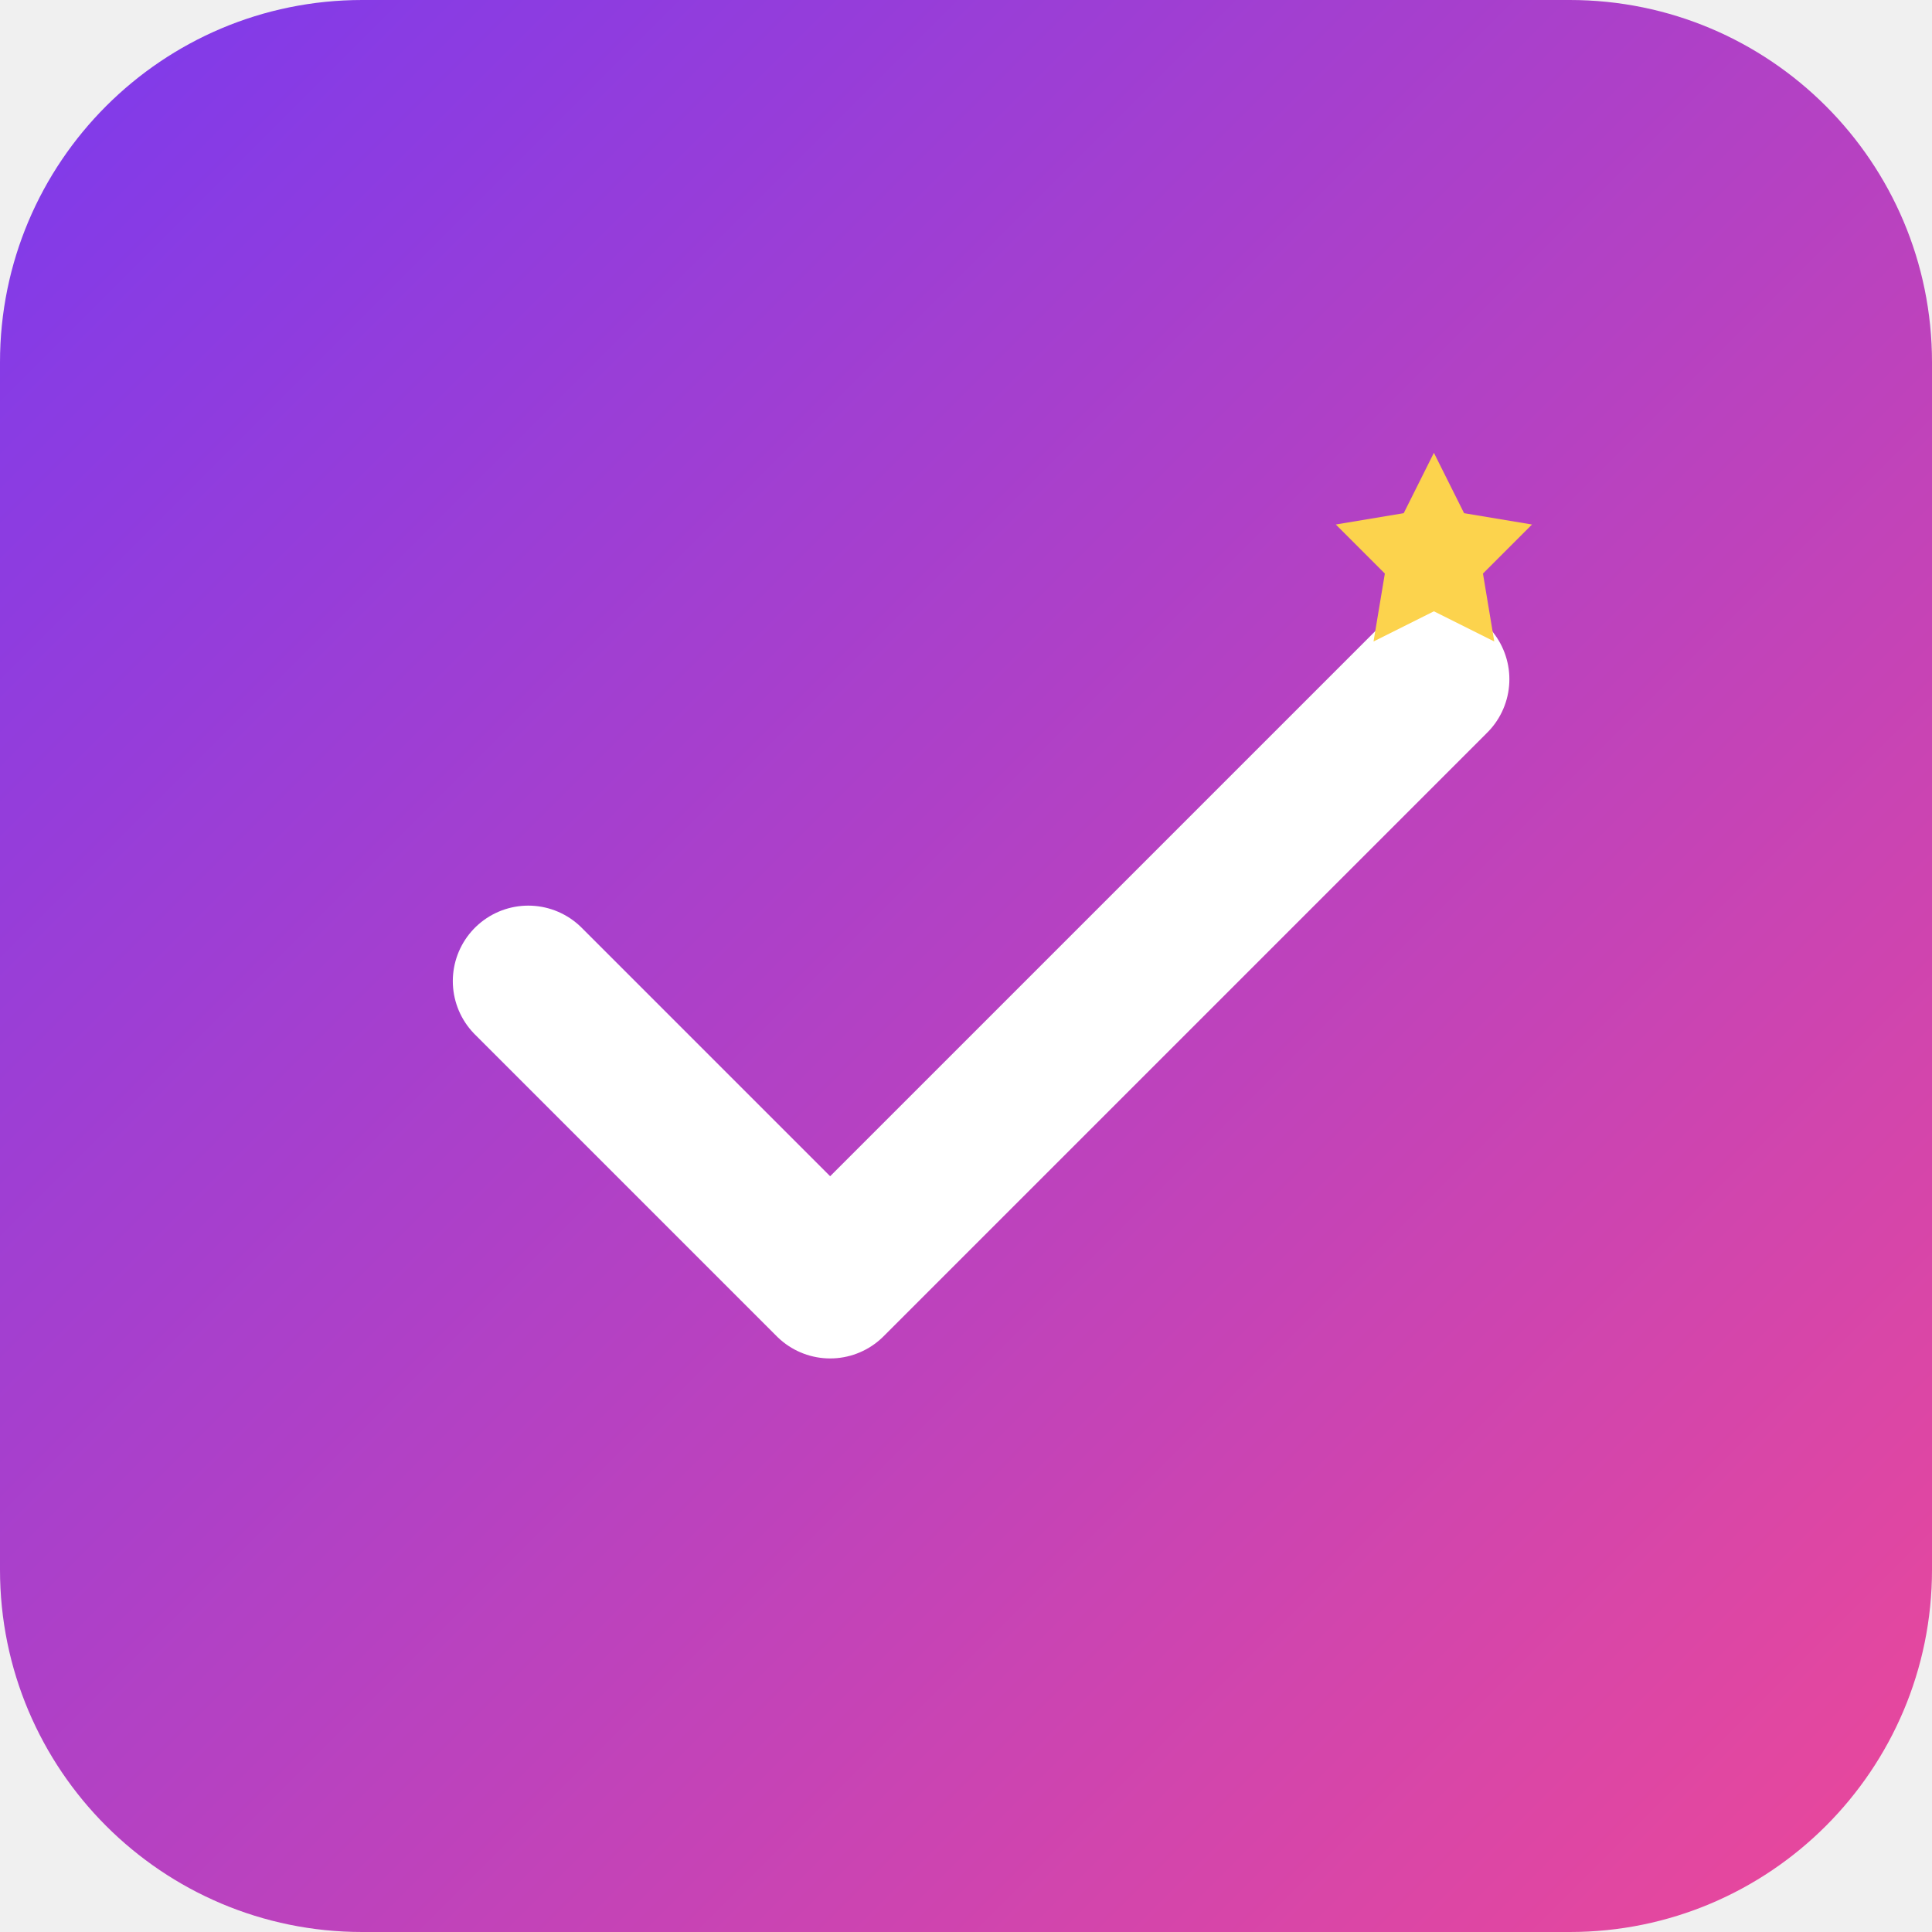
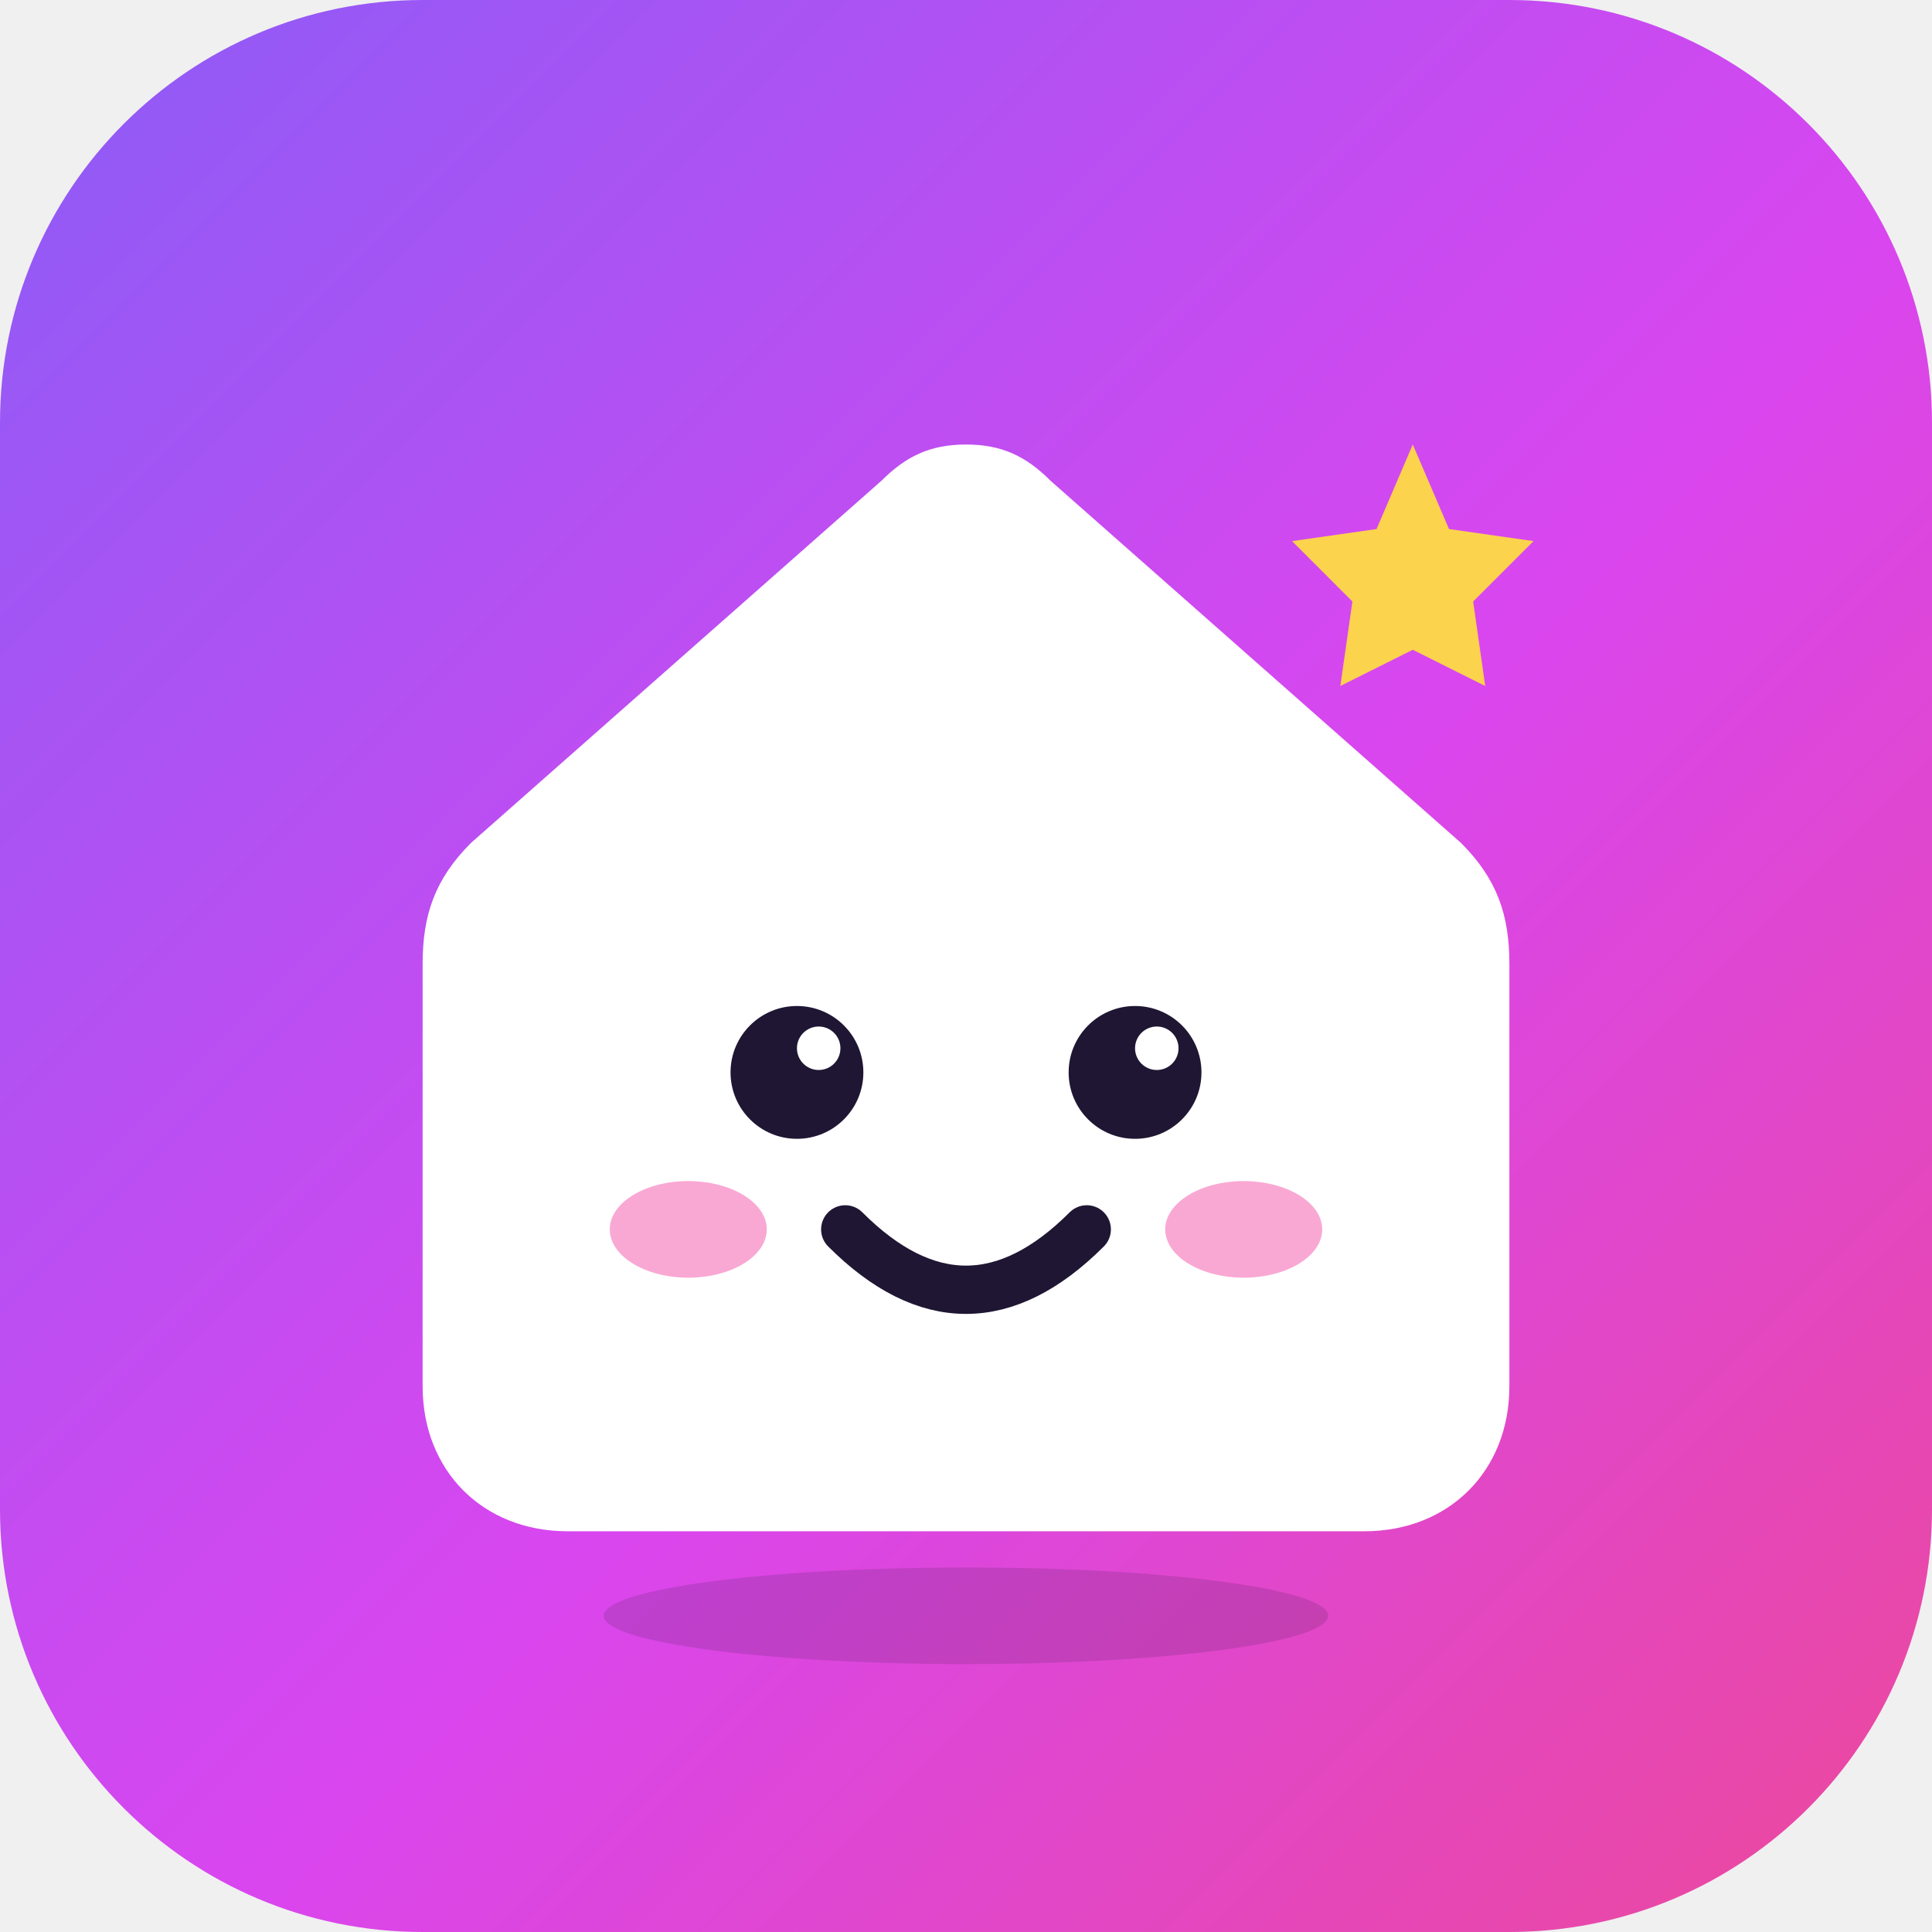
<svg xmlns="http://www.w3.org/2000/svg" viewBox="0 0 512 512">
  <defs>
-     <linearGradient id="bg" x1="0%" y1="0%" x2="100%" y2="100%">
-       <stop offset="0%" style="stop-color:#7c3aed" />
-       <stop offset="100%" style="stop-color:#ec4899" />
+     <linearGradient id="bg" x1="0" y1="0" x2="1" y2="1">
+       <stop offset="0" stop-color="#8b5cf6" />
+       <stop offset="0.55" stop-color="#d946ef" />
+       <stop offset="1" stop-color="#ec4899" />
    </linearGradient>
  </defs>
-   <rect width="512" height="512" rx="96" fill="url(#bg)" />
-   <path d="M380 180L220 340L140 260" stroke="white" stroke-width="40" stroke-linecap="round" stroke-linejoin="round" fill="none" />
-   <path d="M380 120l8 16 18 3-13 13 3 18-16-8-16 8 3-18-13-13 18-3z" fill="#fcd34d" />
+   <rect width="512" height="512" rx="112" fill="url(#bg)" />
+   <g transform="translate(64 73) scale(3.2)">
+     <ellipse cx="60" cy="111" rx="30" ry="4" fill="#1f1633" opacity="0.15" />
+     <path d="M60 14c3 0 5 1 7 3l34 30c3 3 4 6 4 10v35c0 7-5 12-12 12H27c-7 0-12-5-12-12V57c0-4 1-7 4-10l34-30c2-2 4-3 7-3z" fill="#fff" />
+     <ellipse cx="37" cy="79" rx="6.5" ry="4" fill="#f9a8d4" />
+     <ellipse cx="83" cy="79" rx="6.5" ry="4" fill="#f9a8d4" />
+     <circle cx="46" cy="66" r="5.5" fill="#1f1633" />
+     <circle cx="74" cy="66" r="5.5" fill="#1f1633" />
+     <circle cx="47.8" cy="64" r="1.8" fill="#fff" />
+     <circle cx="75.8" cy="64" r="1.8" fill="#fff" />
+     <path d="M50 79q10 10 20 0" stroke="#1f1633" stroke-width="4" stroke-linecap="round" fill="none" />
+     <path d="M97 14l3 7 7 1-5 5 1 7-6-3-6 3 1-7-5-5 7-1z" fill="#fcd34d" />
+   </g>
</svg>
